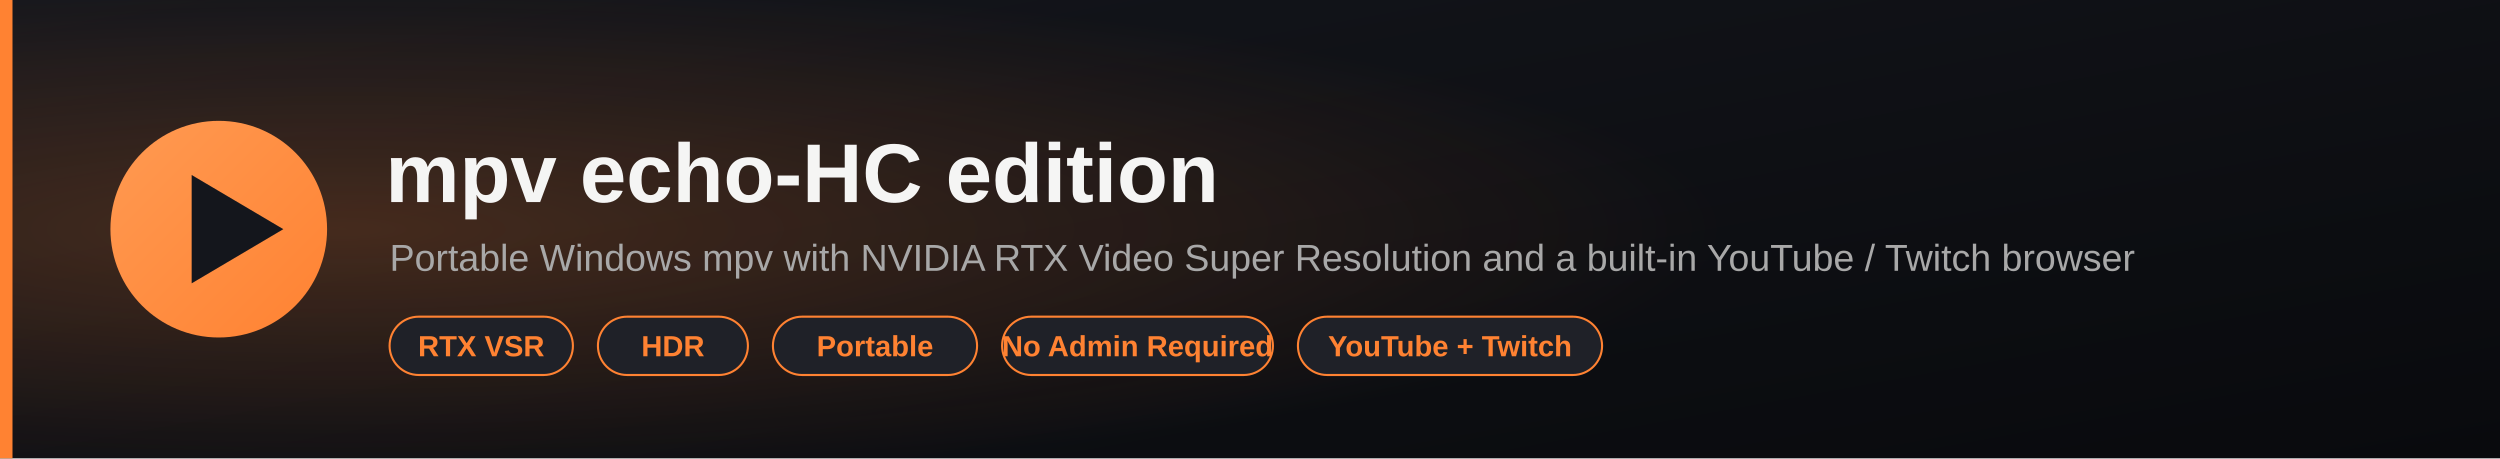
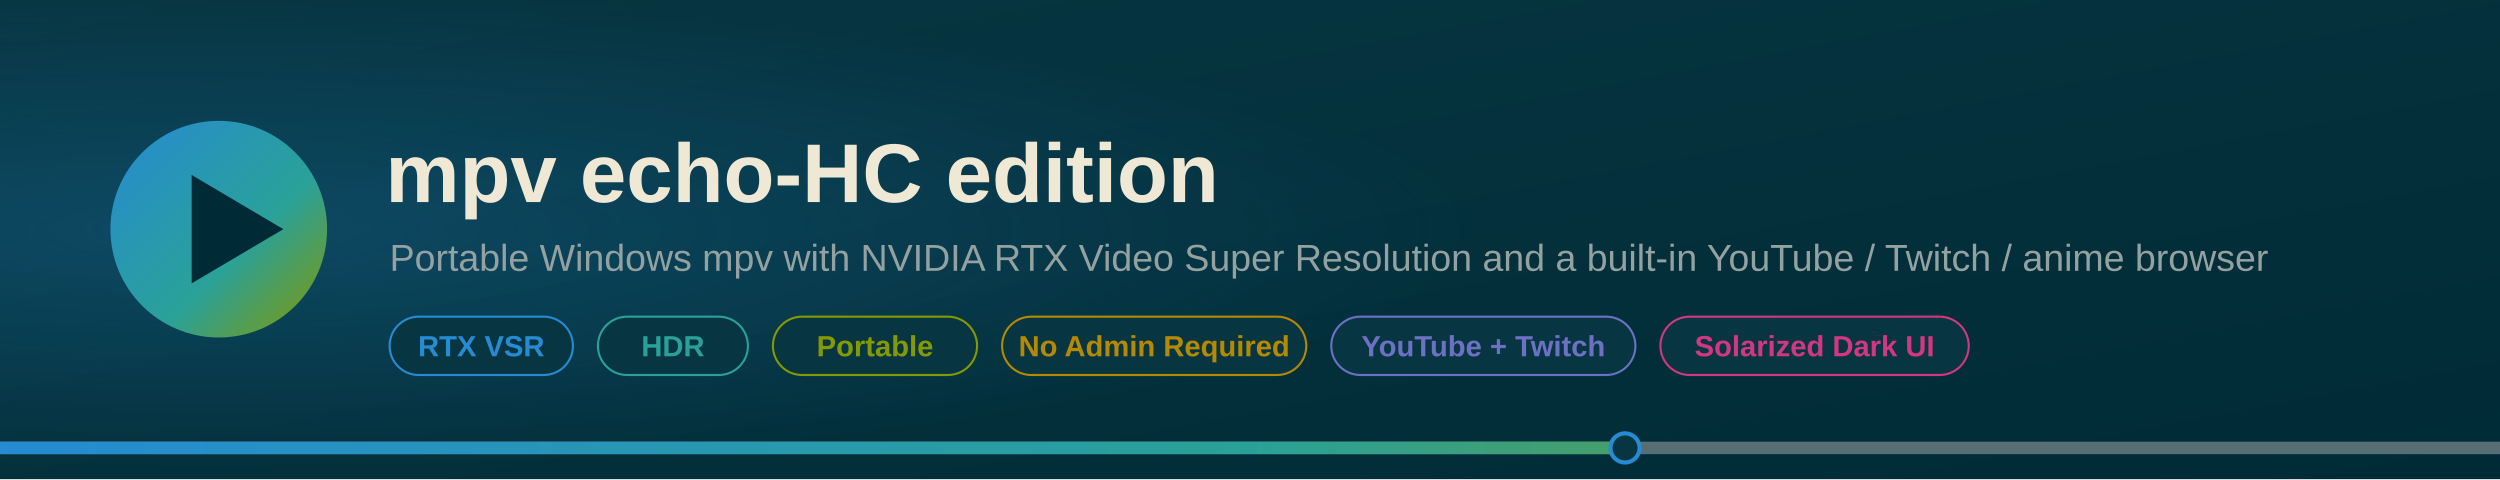
- <svg xmlns="http://www.w3.org/2000/svg" width="1200" height="220" viewBox="0 0 1200 220">
+ <svg xmlns="http://www.w3.org/2000/svg" width="1200" height="230" viewBox="0 0 1200 230">
  <defs>
    <linearGradient id="bg" x1="0%" y1="0%" x2="100%" y2="100%">
-       <stop offset="0%" stop-color="#14161c" />
-       <stop offset="100%" stop-color="#090a0d" />
+       <stop offset="0%" stop-color="#073642" />
+       <stop offset="100%" stop-color="#002B36" />
    </linearGradient>
-     <radialGradient id="glow" cx="14%" cy="50%" r="55%">
-       <stop offset="0%" stop-color="#ff8232" stop-opacity="0.22" />
-       <stop offset="100%" stop-color="#ff8232" stop-opacity="0" />
+     <radialGradient id="glow" cx="9%" cy="48%" r="50%">
+       <stop offset="0%" stop-color="#268BD2" stop-opacity="0.25" />
+       <stop offset="100%" stop-color="#268BD2" stop-opacity="0" />
    </radialGradient>
-     <linearGradient id="playGrad" x1="0%" y1="0%" x2="100%" y2="100%">
-       <stop offset="0%" stop-color="#ff9a52" />
-       <stop offset="100%" stop-color="#ff8232" />
+     <linearGradient id="shimmer" x1="0" y1="0" x2="1200" y2="0" gradientUnits="userSpaceOnUse" spreadMethod="reflect">
+       <stop offset="0%" stop-color="#268BD2" />
+       <stop offset="50%" stop-color="#2AA198" />
+       <stop offset="100%" stop-color="#859900" />
+       <animateTransform attributeName="gradientTransform" type="translate" from="0 0" to="2400 0" dur="8s" repeatCount="indefinite" />
+     </linearGradient>
+     <linearGradient id="play" x1="0%" y1="0%" x2="100%" y2="100%">
+       <stop offset="0%" stop-color="#268BD2" />
+       <stop offset="60%" stop-color="#2AA198" />
+       <stop offset="100%" stop-color="#859900" />
    </linearGradient>
  </defs>
-   <rect width="1200" height="220" fill="url(#bg)" />
-   <rect width="1200" height="220" fill="url(#glow)" />
-   <rect x="0" y="0" width="6" height="220" fill="#ff8232" />
-   <circle cx="105" cy="110" r="52" fill="url(#playGrad)" />
-   <path d="M92 84 L136 110 L92 136 Z" fill="#14161c" />
-   <text x="185" y="97" font-family="Segoe UI, -apple-system, Arial, sans-serif" font-size="40" font-weight="700" fill="#f5f5f4">mpv echo-HC edition</text>
-   <text x="187" y="130" font-family="Segoe UI, -apple-system, Arial, sans-serif" font-size="18" fill="#a8a8a8">Portable Windows mpv with NVIDIA RTX Video Super Resolution and a built-in YouTube / Twitch browser</text>
+   <rect width="1200" height="230" fill="url(#bg)" />
+   <rect width="1200" height="230" fill="url(#glow)" />
+   <circle cx="105" cy="110" r="52" fill="url(#play)" />
+   <path d="M92 84 L136 110 L92 136 Z" fill="#002B36" />
+   <text x="185" y="97" font-family="Segoe UI, -apple-system, Arial, sans-serif" font-size="40" font-weight="700" fill="#EEE8D5">mpv echo-HC edition</text>
+   <text x="187" y="130" font-family="Segoe UI, -apple-system, Arial, sans-serif" font-size="18" fill="#93A1A1">Portable Windows mpv with NVIDIA RTX Video Super Resolution and a built-in YouTube / Twitch / anime browser</text>
  <g font-family="Segoe UI, -apple-system, Arial, sans-serif" font-size="14" font-weight="600">
    <g transform="translate(187, 152)">
-       <rect width="88" height="28" rx="14" fill="#1f2128" stroke="#ff8232" stroke-width="1" />
-       <text x="44" y="19" text-anchor="middle" fill="#ff8232">RTX VSR</text>
+       <rect width="88" height="28" rx="14" fill="#073642" stroke="#268BD2" />
+       <text x="44" y="19" text-anchor="middle" fill="#268BD2">RTX VSR</text>
    </g>
    <g transform="translate(287, 152)">
-       <rect width="72" height="28" rx="14" fill="#1f2128" stroke="#ff8232" stroke-width="1" />
-       <text x="36" y="19" text-anchor="middle" fill="#ff8232">HDR</text>
+       <rect width="72" height="28" rx="14" fill="#073642" stroke="#2AA198" />
+       <text x="36" y="19" text-anchor="middle" fill="#2AA198">HDR</text>
    </g>
    <g transform="translate(371, 152)">
-       <rect width="98" height="28" rx="14" fill="#1f2128" stroke="#ff8232" stroke-width="1" />
-       <text x="49" y="19" text-anchor="middle" fill="#ff8232">Portable</text>
+       <rect width="98" height="28" rx="14" fill="#073642" stroke="#859900" />
+       <text x="49" y="19" text-anchor="middle" fill="#859900">Portable</text>
    </g>
    <g transform="translate(481, 152)">
-       <rect width="130" height="28" rx="14" fill="#1f2128" stroke="#ff8232" stroke-width="1" />
-       <text x="65" y="19" text-anchor="middle" fill="#ff8232">No Admin Required</text>
+       <rect width="146" height="28" rx="14" fill="#073642" stroke="#B58900" />
+       <text x="73" y="19" text-anchor="middle" fill="#B58900">No Admin Required</text>
    </g>
-     <g transform="translate(623, 152)">
-       <rect width="146" height="28" rx="14" fill="#1f2128" stroke="#ff8232" stroke-width="1" />
-       <text x="73" y="19" text-anchor="middle" fill="#ff8232">YouTube + Twitch</text>
+     <g transform="translate(639, 152)">
+       <rect width="146" height="28" rx="14" fill="#073642" stroke="#6C71C4" />
+       <text x="73" y="19" text-anchor="middle" fill="#6C71C4">YouTube + Twitch</text>
+     </g>
+     <g transform="translate(797, 152)">
+       <rect width="148" height="28" rx="14" fill="#073642" stroke="#D33682" />
+       <text x="74" y="19" text-anchor="middle" fill="#D33682">Solarized Dark UI</text>
    </g>
  </g>
+   <rect x="0" y="212" width="1200" height="6" fill="#586E75" />
+   <rect x="0" y="212" width="780" height="6" fill="url(#shimmer)" />
+   <circle cx="780" cy="215" r="7" fill="#073642" stroke="#268BD2" stroke-width="2" />
</svg>
